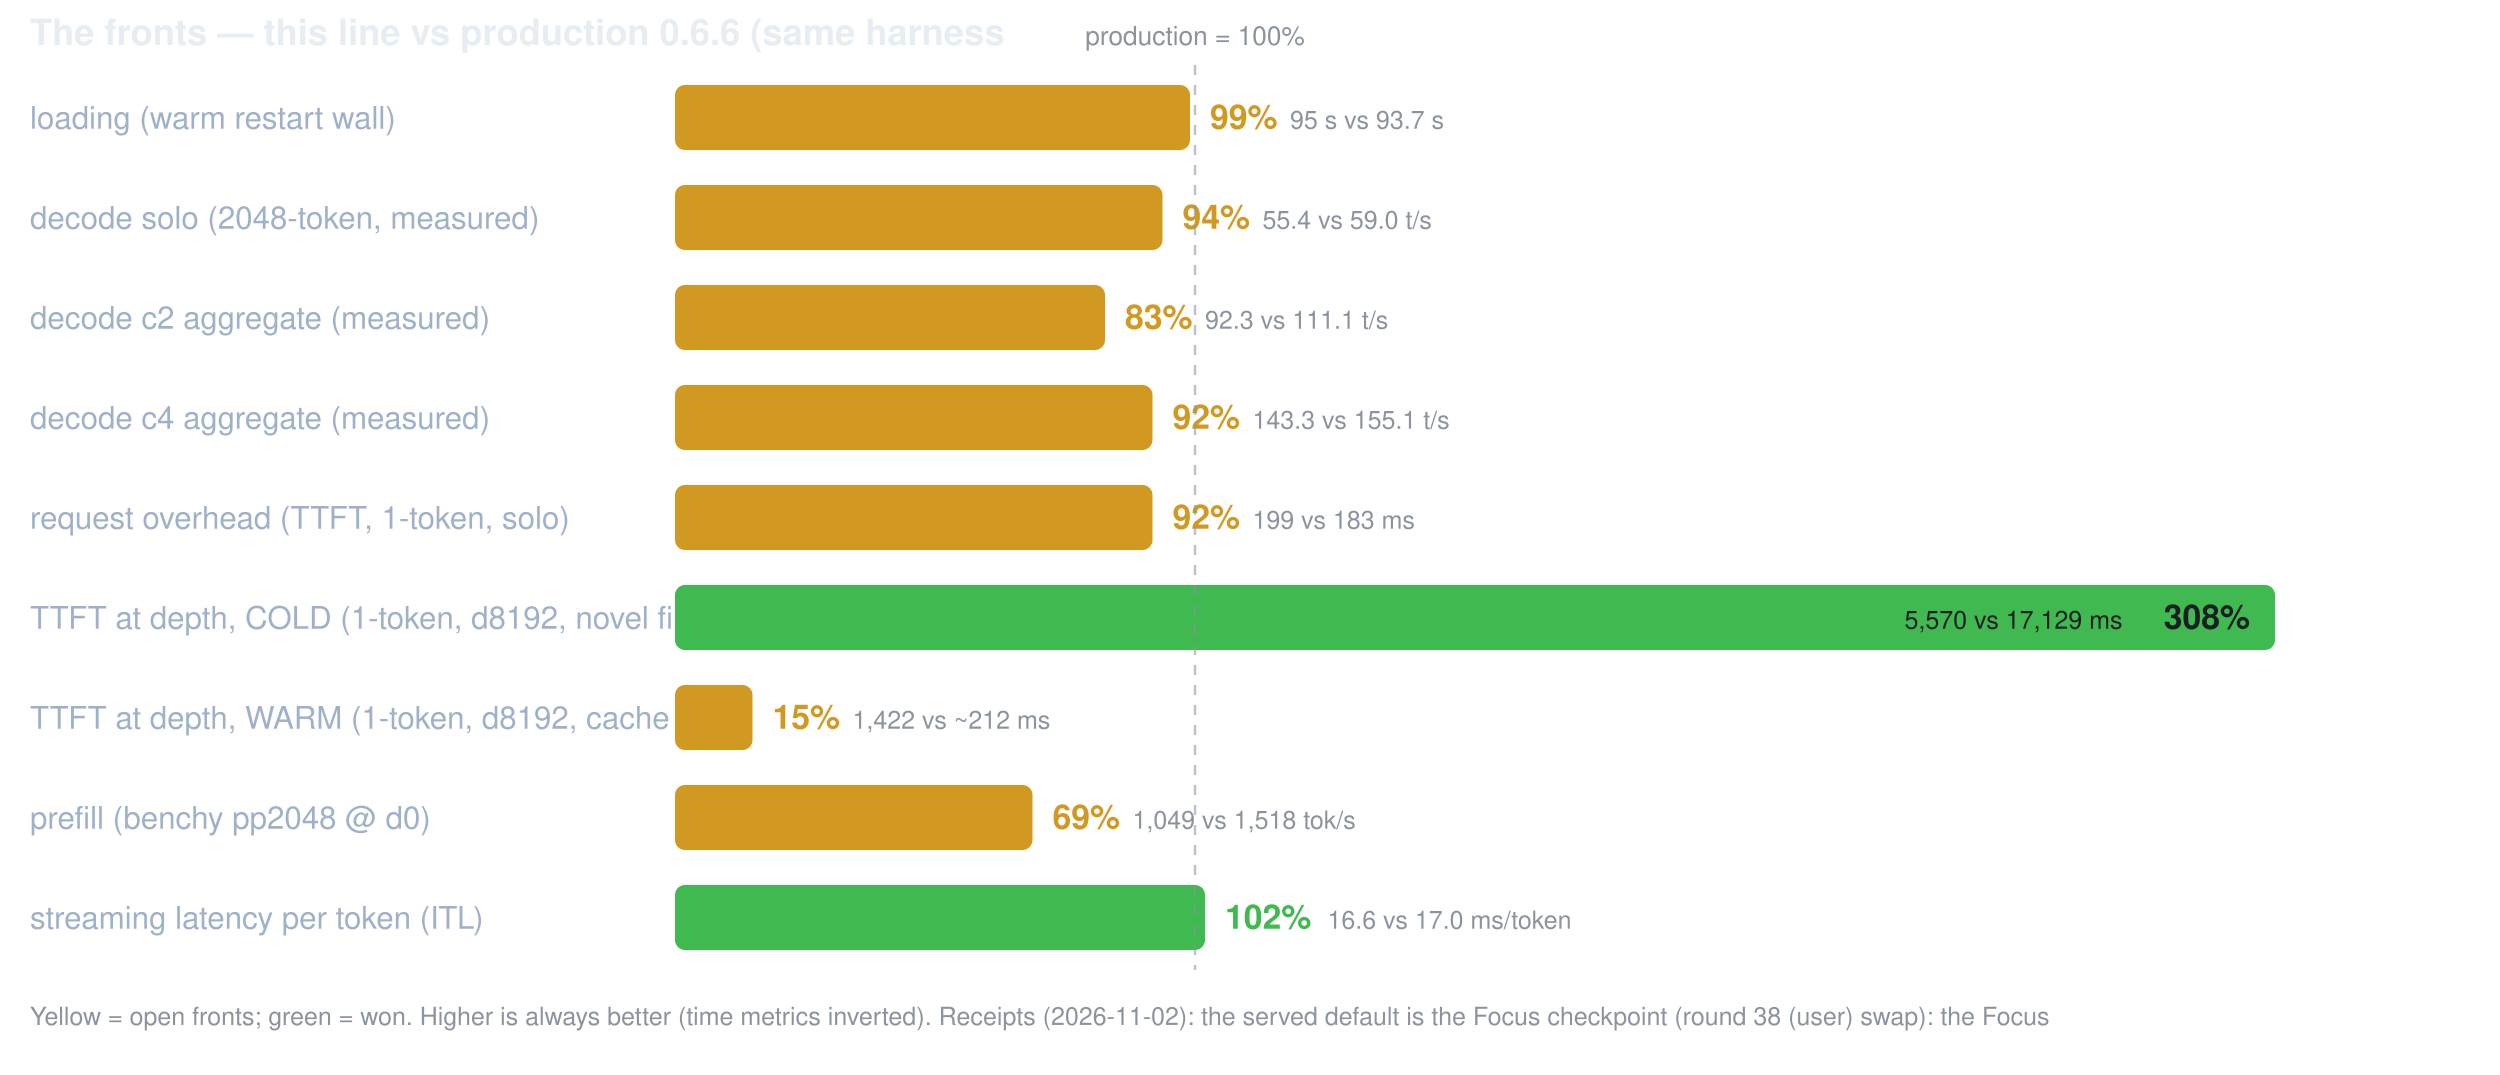
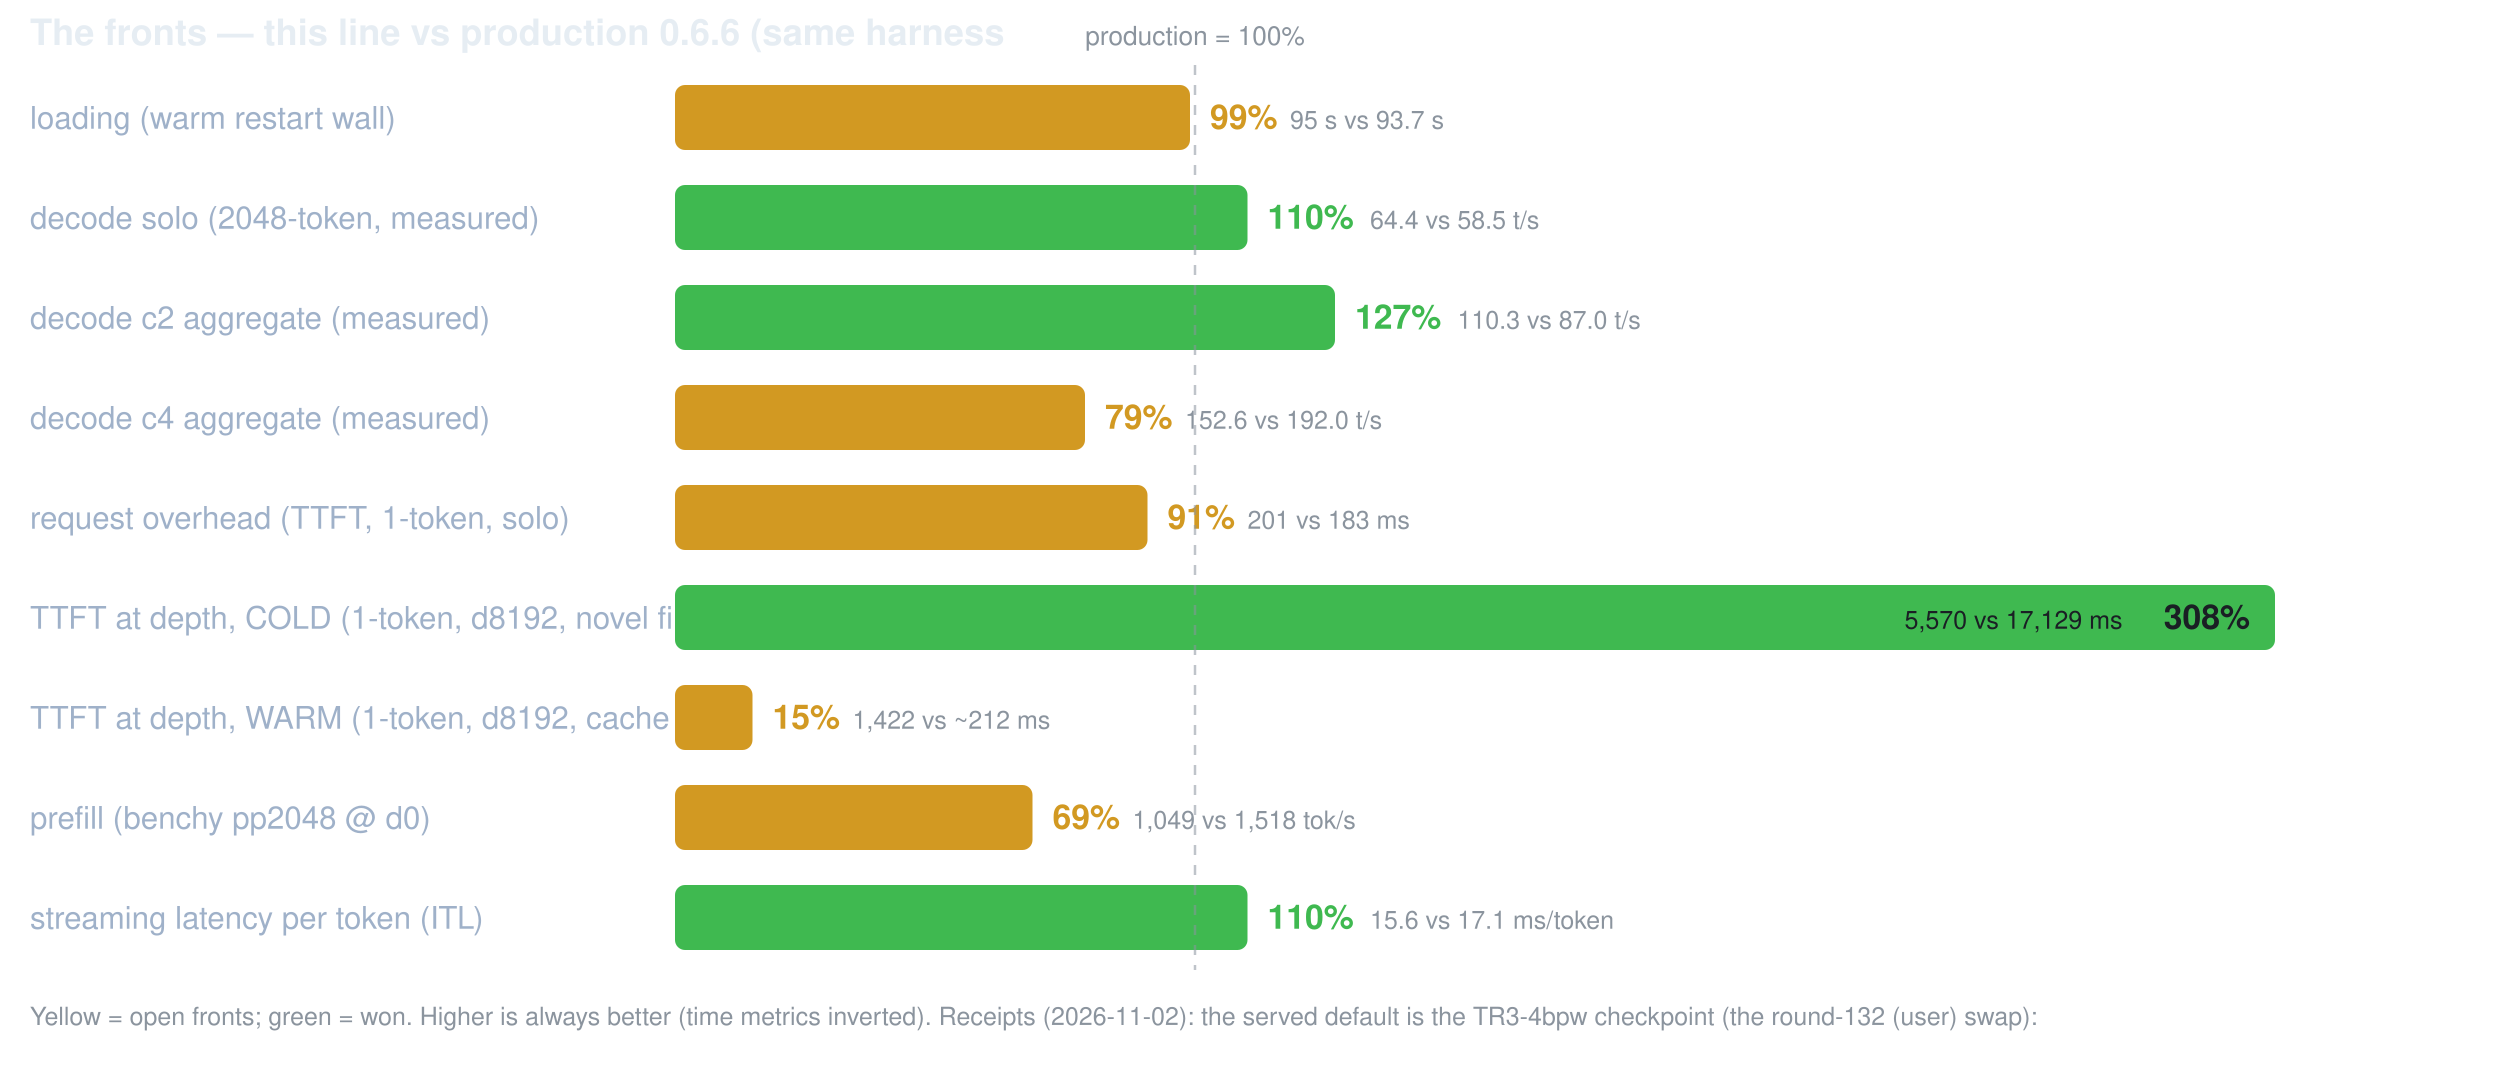
<svg xmlns="http://www.w3.org/2000/svg" viewBox="0 0 1000 430" width="1000" height="430" font-family="ui-sans-serif, -apple-system, 'Segoe UI', Helvetica, Arial, sans-serif">
  <text x="12" y="18" font-size="14.5" font-weight="700" fill="#e6edf3">The fronts — this line vs production 0.6.6 (same harness</text>
  <text x="478" y="18" font-size="10.5" fill="#8b949e" text-anchor="middle">production = 100%</text>
  <g>
    <text x="12" y="51.5" font-size="12.5" fill="#9fb1c9">loading (warm restart wall)</text>
    <rect x="270" y="34" width="206" height="26" rx="4" fill="#d29922" />
    <text x="484" y="51.5" font-size="13.5" font-weight="700" fill="#d29922">99%</text>
    <text x="516" y="51.5" font-size="10" fill="#8b949e">95 s vs 93.7 s</text>
    <text x="12" y="91.5" font-size="12.5" fill="#9fb1c9">decode solo (2048-token, measured)</text>
-     <rect x="270" y="74" width="195" height="26" rx="4" fill="#d29922" />
-     <text x="473" y="91.5" font-size="13.5" font-weight="700" fill="#d29922">94%</text>
-     <text x="505" y="91.5" font-size="10" fill="#8b949e">55.4 vs 59.0 t/s</text>
+     <rect x="270" y="74" width="229" height="26" rx="4" fill="#3fb950" />
+     <text x="507" y="91.5" font-size="13.5" font-weight="700" fill="#3fb950">110%</text>
+     <text x="548" y="91.5" font-size="10" fill="#8b949e">64.4 vs 58.5 t/s</text>
    <text x="12" y="131.5" font-size="12.5" fill="#9fb1c9">decode c2 aggregate (measured)</text>
-     <rect x="270" y="114" width="172" height="26" rx="4" fill="#d29922" />
-     <text x="450" y="131.5" font-size="13.5" font-weight="700" fill="#d29922">83%</text>
-     <text x="482" y="131.5" font-size="10" fill="#8b949e">92.3 vs 111.1 t/s</text>
+     <rect x="270" y="114" width="264" height="26" rx="4" fill="#3fb950" />
+     <text x="542" y="131.5" font-size="13.5" font-weight="700" fill="#3fb950">127%</text>
+     <text x="583" y="131.5" font-size="10" fill="#8b949e">110.3 vs 87.0 t/s</text>
    <text x="12" y="171.5" font-size="12.5" fill="#9fb1c9">decode c4 aggregate (measured)</text>
-     <rect x="270" y="154" width="191" height="26" rx="4" fill="#d29922" />
-     <text x="469" y="171.5" font-size="13.5" font-weight="700" fill="#d29922">92%</text>
-     <text x="501" y="171.5" font-size="10" fill="#8b949e">143.3 vs 155.1 t/s</text>
+     <rect x="270" y="154" width="164" height="26" rx="4" fill="#d29922" />
+     <text x="442" y="171.5" font-size="13.5" font-weight="700" fill="#d29922">79%</text>
+     <text x="474" y="171.5" font-size="10" fill="#8b949e">152.6 vs 192.0 t/s</text>
    <text x="12" y="211.5" font-size="12.5" fill="#9fb1c9">request overhead (TTFT, 1-token, solo)</text>
-     <rect x="270" y="194" width="191" height="26" rx="4" fill="#d29922" />
-     <text x="469" y="211.5" font-size="13.5" font-weight="700" fill="#d29922">92%</text>
-     <text x="501" y="211.5" font-size="10" fill="#8b949e">199 vs 183 ms</text>
+     <rect x="270" y="194" width="189" height="26" rx="4" fill="#d29922" />
+     <text x="467" y="211.5" font-size="13.5" font-weight="700" fill="#d29922">91%</text>
+     <text x="499" y="211.5" font-size="10" fill="#8b949e">201 vs 183 ms</text>
    <text x="12" y="251.5" font-size="12.5" fill="#9fb1c9">TTFT at depth, COLD (1-token, d8192, novel fill)</text>
    <rect x="270" y="234" width="640" height="26" rx="4" fill="#3fb950" />
    <text x="900" y="251.5" font-size="13.5" font-weight="700" fill="#1a1f24" text-anchor="end">308%</text>
    <text x="849" y="251.5" font-size="10" fill="#1a1f24" text-anchor="end">5,570 vs 17,129 ms</text>
    <text x="12" y="291.5" font-size="12.5" fill="#9fb1c9">TTFT at depth, WARM (1-token, d8192, cache hit)</text>
    <rect x="270" y="274" width="31" height="26" rx="4" fill="#d29922" />
    <text x="309" y="291.5" font-size="13.5" font-weight="700" fill="#d29922">15%</text>
    <text x="341" y="291.5" font-size="10" fill="#8b949e">1,422 vs ~212 ms</text>
    <text x="12" y="331.5" font-size="12.5" fill="#9fb1c9">prefill (benchy pp2048 @ d0)</text>
    <rect x="270" y="314" width="143" height="26" rx="4" fill="#d29922" />
    <text x="421" y="331.5" font-size="13.5" font-weight="700" fill="#d29922">69%</text>
    <text x="453" y="331.5" font-size="10" fill="#8b949e">1,049 vs 1,518 tok/s</text>
    <text x="12" y="371.5" font-size="12.5" fill="#9fb1c9">streaming latency per token (ITL)</text>
-     <rect x="270" y="354" width="212" height="26" rx="4" fill="#3fb950" />
-     <text x="490" y="371.5" font-size="13.5" font-weight="700" fill="#3fb950">102%</text>
-     <text x="531" y="371.5" font-size="10" fill="#8b949e">16.6 vs 17.0 ms/token</text>
+     <rect x="270" y="354" width="229" height="26" rx="4" fill="#3fb950" />
+     <text x="507" y="371.5" font-size="13.5" font-weight="700" fill="#3fb950">110%</text>
+     <text x="548" y="371.5" font-size="10" fill="#8b949e">15.6 vs 17.1 ms/token</text>
  </g>
  <line x1="478" y1="26" x2="478" y2="388" stroke="#8b949e" stroke-opacity="0.55" stroke-dasharray="4 4" />
-   <text x="12" y="410" font-size="10" fill="#8b949e">Yellow = open fronts; green = won. Higher is always better (time metrics inverted). Receipts (2026-11-02): the served default is the Focus checkpoint (round 38 (user) swap): the Focus</text>
+   <text x="12" y="410" font-size="10" fill="#8b949e">Yellow = open fronts; green = won. Higher is always better (time metrics inverted). Receipts (2026-11-02): the served default is the TR3-4bpw checkpoint (the round-132 (user) swap):</text>
</svg>
